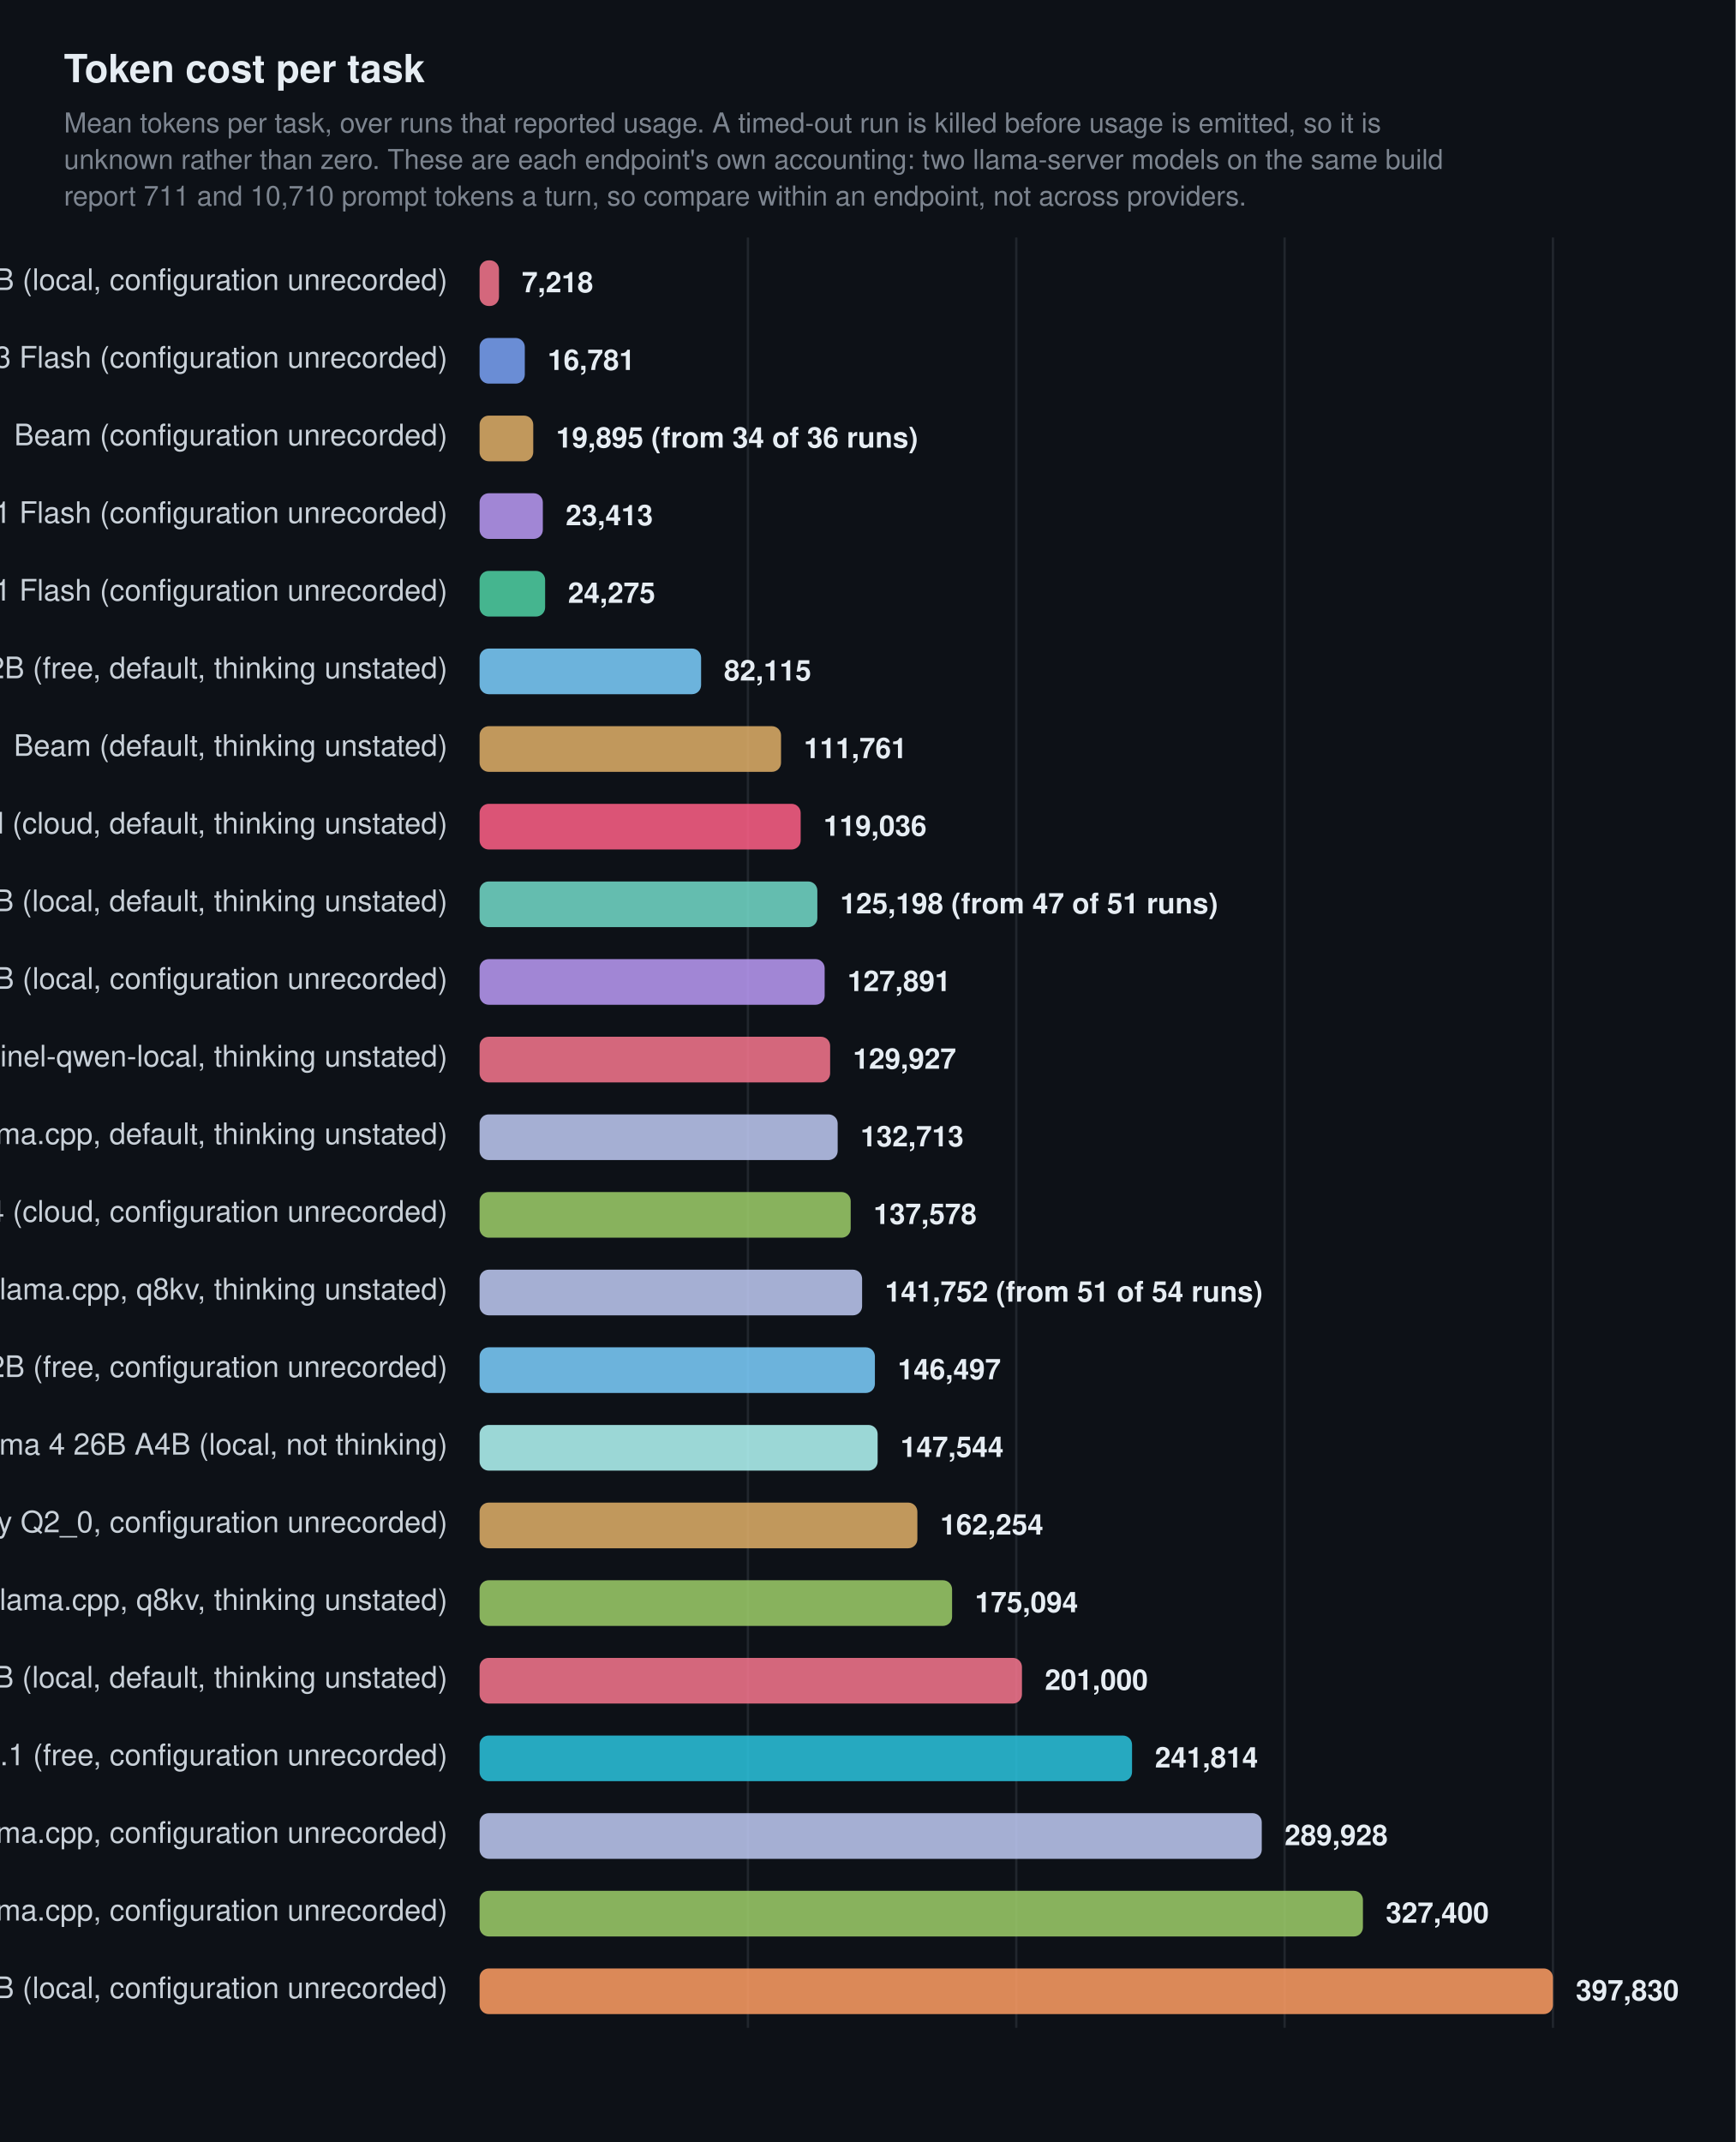
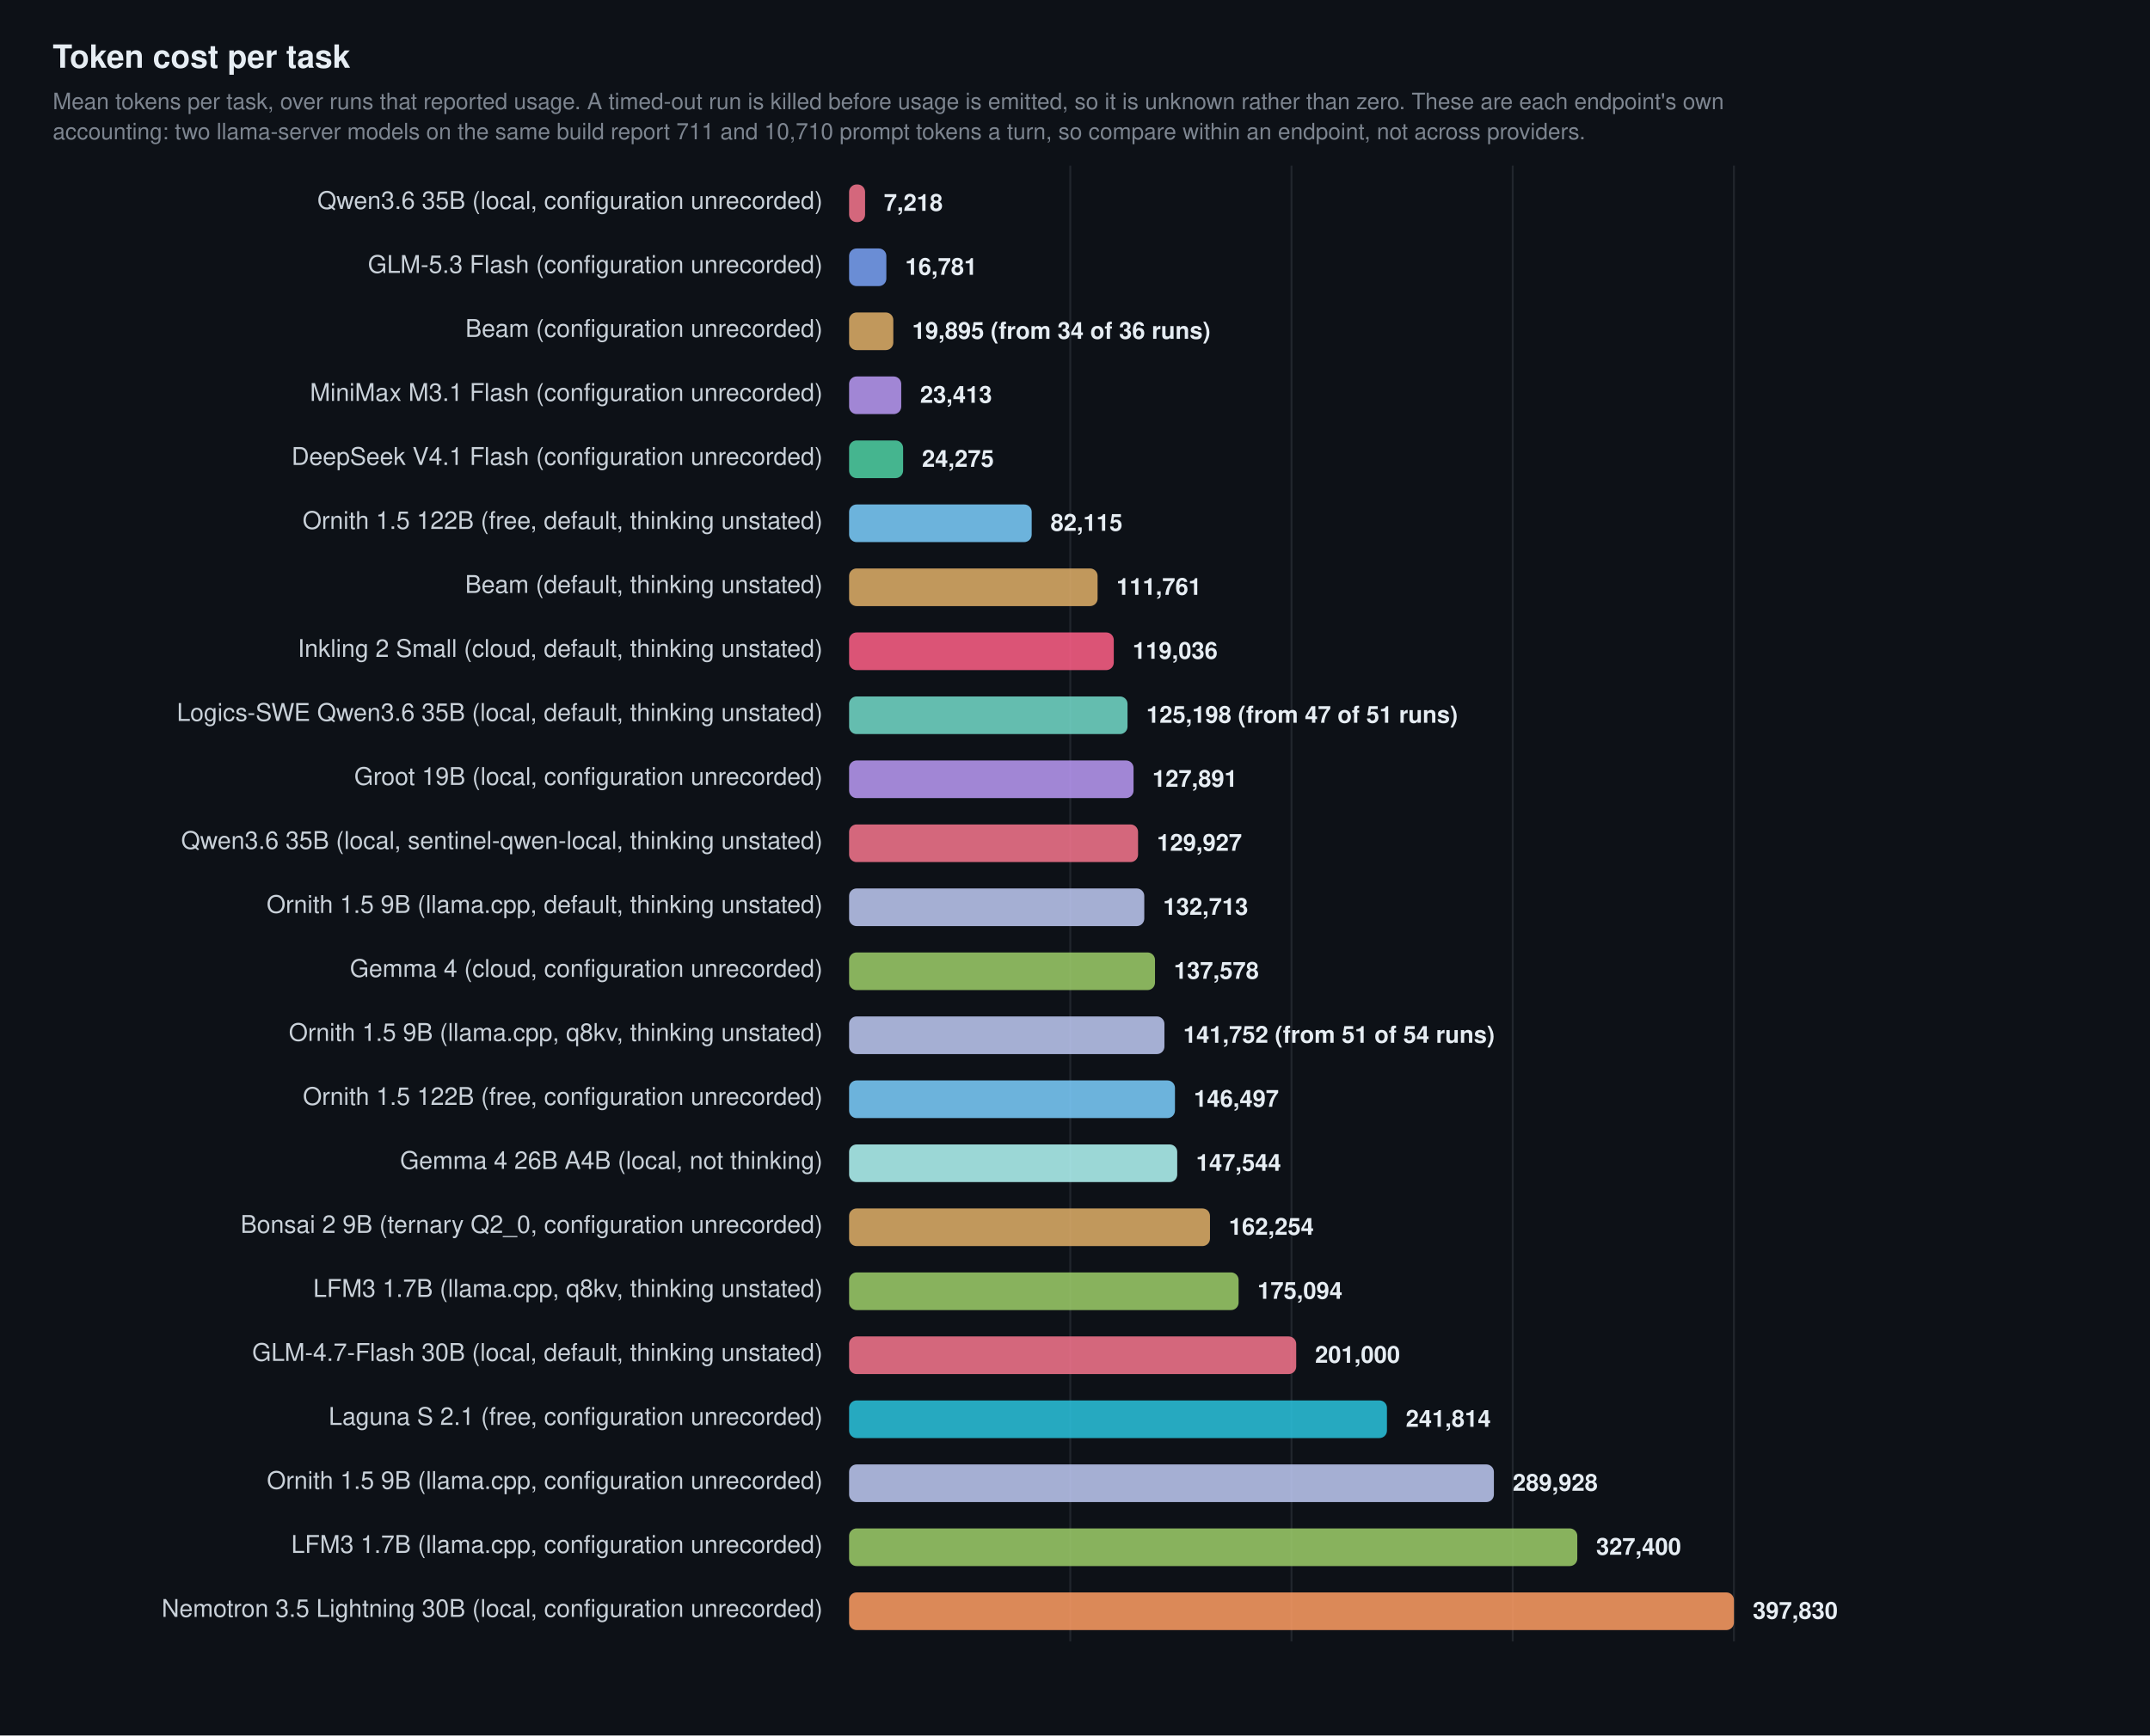
- <svg xmlns="http://www.w3.org/2000/svg" width="760" height="938" viewBox="0 0 760 938" font-family="ui-sans-serif, -apple-system, Segoe UI, Helvetica, Arial, sans-serif">
+ <svg xmlns="http://www.w3.org/2000/svg" width="1142" height="922" viewBox="0 0 1142 922" font-family="ui-sans-serif, -apple-system, Segoe UI, Helvetica, Arial, sans-serif">
  <rect width="100%" height="100%" fill="#0d1117" />
  <text x="28" y="36" fill="#e6edf3" font-size="17" font-weight="600">Token cost per task</text>
-   <text x="28" y="58" fill="#7d8590" font-size="12">Mean tokens per task, over runs that reported usage. A timed-out run is killed before usage is emitted, so it is</text>
-   <text x="28" y="74" fill="#7d8590" font-size="12">unknown rather than zero. These are each endpoint's own accounting: two llama-server models on the same build</text>
-   <text x="28" y="90" fill="#7d8590" font-size="12">report 711 and 10,710 prompt tokens a turn, so compare within an endpoint, not across providers.</text>
-   <line x1="327.5" y1="104" x2="327.5" y2="888" stroke="#21262d" stroke-width="1" />
-   <line x1="445.0" y1="104" x2="445.0" y2="888" stroke="#21262d" stroke-width="1" />
-   <line x1="562.5" y1="104" x2="562.5" y2="888" stroke="#21262d" stroke-width="1" />
-   <line x1="680.0" y1="104" x2="680.0" y2="888" stroke="#21262d" stroke-width="1" />
-   <text x="196" y="127" fill="#c9d1d9" font-size="13" text-anchor="end">Qwen3.6 35B (local, configuration unrecorded)</text>
-   <rect x="210" y="114" width="8.5" height="20" rx="4" fill="#f7768e" opacity="0.85" />
-   <text x="228.5" y="128" fill="#e6edf3" font-size="12.5" font-weight="600">7,218</text>
-   <text x="196" y="161" fill="#c9d1d9" font-size="13" text-anchor="end">GLM-5.3 Flash (configuration unrecorded)</text>
-   <rect x="210" y="148" width="19.8" height="20" rx="4" fill="#7aa2f7" opacity="0.85" />
-   <text x="239.8" y="162" fill="#e6edf3" font-size="12.5" font-weight="600">16,781</text>
-   <text x="196" y="195" fill="#c9d1d9" font-size="13" text-anchor="end">Beam (configuration unrecorded)</text>
-   <rect x="210" y="182" width="23.5" height="20" rx="4" fill="#e0af68" opacity="0.85" />
-   <text x="243.5" y="196" fill="#e6edf3" font-size="12.5" font-weight="600">19,895  (from 34 of 36 runs)</text>
-   <text x="196" y="229" fill="#c9d1d9" font-size="13" text-anchor="end">MiniMax M3.1 Flash (configuration unrecorded)</text>
-   <rect x="210" y="216" width="27.7" height="20" rx="4" fill="#bb9af7" opacity="0.85" />
-   <text x="247.7" y="230" fill="#e6edf3" font-size="12.5" font-weight="600">23,413</text>
-   <text x="196" y="263" fill="#c9d1d9" font-size="13" text-anchor="end">DeepSeek V4.1 Flash (configuration unrecorded)</text>
-   <rect x="210" y="250" width="28.7" height="20" rx="4" fill="#4fd1a5" opacity="0.85" />
-   <text x="248.7" y="264" fill="#e6edf3" font-size="12.5" font-weight="600">24,275</text>
-   <text x="196" y="297" fill="#c9d1d9" font-size="13" text-anchor="end">Ornith 1.5 122B (free, default, thinking unstated)</text>
-   <rect x="210" y="284" width="97.0" height="20" rx="4" fill="#7dcfff" opacity="0.85" />
-   <text x="317.0" y="298" fill="#e6edf3" font-size="12.5" font-weight="600">82,115</text>
-   <text x="196" y="331" fill="#c9d1d9" font-size="13" text-anchor="end">Beam (default, thinking unstated)</text>
-   <rect x="210" y="318" width="132.0" height="20" rx="4" fill="#e0af68" opacity="0.85" />
-   <text x="352.0" y="332" fill="#e6edf3" font-size="12.5" font-weight="600">111,761</text>
-   <text x="196" y="365" fill="#c9d1d9" font-size="13" text-anchor="end">Inkling 2 Small (cloud, default, thinking unstated)</text>
-   <rect x="210" y="352" width="140.6" height="20" rx="4" fill="#ff5f87" opacity="0.85" />
-   <text x="360.6" y="366" fill="#e6edf3" font-size="12.5" font-weight="600">119,036</text>
-   <text x="196" y="399" fill="#c9d1d9" font-size="13" text-anchor="end">Logics-SWE Qwen3.6 35B (local, default, thinking unstated)</text>
-   <rect x="210" y="386" width="147.9" height="20" rx="4" fill="#73daca" opacity="0.85" />
-   <text x="367.9" y="400" fill="#e6edf3" font-size="12.5" font-weight="600">125,198  (from 47 of 51 runs)</text>
-   <text x="196" y="433" fill="#c9d1d9" font-size="13" text-anchor="end">Groot 19B (local, configuration unrecorded)</text>
-   <rect x="210" y="420" width="151.1" height="20" rx="4" fill="#bb9af7" opacity="0.85" />
-   <text x="371.1" y="434" fill="#e6edf3" font-size="12.5" font-weight="600">127,891</text>
-   <text x="196" y="467" fill="#c9d1d9" font-size="13" text-anchor="end">Qwen3.6 35B (local, sentinel-qwen-local, thinking unstated)</text>
-   <rect x="210" y="454" width="153.5" height="20" rx="4" fill="#f7768e" opacity="0.85" />
-   <text x="373.5" y="468" fill="#e6edf3" font-size="12.5" font-weight="600">129,927</text>
-   <text x="196" y="501" fill="#c9d1d9" font-size="13" text-anchor="end">Ornith 1.5 9B (llama.cpp, default, thinking unstated)</text>
-   <rect x="210" y="488" width="156.8" height="20" rx="4" fill="#c0caf5" opacity="0.85" />
-   <text x="376.8" y="502" fill="#e6edf3" font-size="12.5" font-weight="600">132,713</text>
-   <text x="196" y="535" fill="#c9d1d9" font-size="13" text-anchor="end">Gemma 4 (cloud, configuration unrecorded)</text>
-   <rect x="210" y="522" width="162.5" height="20" rx="4" fill="#9ece6a" opacity="0.85" />
-   <text x="382.5" y="536" fill="#e6edf3" font-size="12.5" font-weight="600">137,578</text>
-   <text x="196" y="569" fill="#c9d1d9" font-size="13" text-anchor="end">Ornith 1.5 9B (llama.cpp, q8kv, thinking unstated)</text>
-   <rect x="210" y="556" width="167.5" height="20" rx="4" fill="#c0caf5" opacity="0.85" />
-   <text x="387.5" y="570" fill="#e6edf3" font-size="12.5" font-weight="600">141,752  (from 51 of 54 runs)</text>
-   <text x="196" y="603" fill="#c9d1d9" font-size="13" text-anchor="end">Ornith 1.5 122B (free, configuration unrecorded)</text>
-   <rect x="210" y="590" width="173.1" height="20" rx="4" fill="#7dcfff" opacity="0.85" />
-   <text x="393.1" y="604" fill="#e6edf3" font-size="12.5" font-weight="600">146,497</text>
-   <text x="196" y="637" fill="#c9d1d9" font-size="13" text-anchor="end">Gemma 4 26B A4B (local, not thinking)</text>
-   <rect x="210" y="624" width="174.3" height="20" rx="4" fill="#b4f9f8" opacity="0.85" />
-   <text x="394.3" y="638" fill="#e6edf3" font-size="12.5" font-weight="600">147,544</text>
-   <text x="196" y="671" fill="#c9d1d9" font-size="13" text-anchor="end">Bonsai 2 9B (ternary Q2_0, configuration unrecorded)</text>
-   <rect x="210" y="658" width="191.7" height="20" rx="4" fill="#e0af68" opacity="0.85" />
-   <text x="411.7" y="672" fill="#e6edf3" font-size="12.5" font-weight="600">162,254</text>
-   <text x="196" y="705" fill="#c9d1d9" font-size="13" text-anchor="end">LFM3 1.7B (llama.cpp, q8kv, thinking unstated)</text>
-   <rect x="210" y="692" width="206.9" height="20" rx="4" fill="#9ece6a" opacity="0.85" />
-   <text x="426.9" y="706" fill="#e6edf3" font-size="12.5" font-weight="600">175,094</text>
-   <text x="196" y="739" fill="#c9d1d9" font-size="13" text-anchor="end">GLM-4.7-Flash 30B (local, default, thinking unstated)</text>
-   <rect x="210" y="726" width="237.5" height="20" rx="4" fill="#f7768e" opacity="0.85" />
-   <text x="457.5" y="740" fill="#e6edf3" font-size="12.5" font-weight="600">201,000</text>
-   <text x="196" y="773" fill="#c9d1d9" font-size="13" text-anchor="end">Laguna S 2.1 (free, configuration unrecorded)</text>
-   <rect x="210" y="760" width="285.7" height="20" rx="4" fill="#2ac3de" opacity="0.85" />
-   <text x="505.7" y="774" fill="#e6edf3" font-size="12.5" font-weight="600">241,814</text>
-   <text x="196" y="807" fill="#c9d1d9" font-size="13" text-anchor="end">Ornith 1.5 9B (llama.cpp, configuration unrecorded)</text>
-   <rect x="210" y="794" width="342.5" height="20" rx="4" fill="#c0caf5" opacity="0.85" />
-   <text x="562.5" y="808" fill="#e6edf3" font-size="12.5" font-weight="600">289,928</text>
-   <text x="196" y="841" fill="#c9d1d9" font-size="13" text-anchor="end">LFM3 1.7B (llama.cpp, configuration unrecorded)</text>
-   <rect x="210" y="828" width="386.8" height="20" rx="4" fill="#9ece6a" opacity="0.85" />
-   <text x="606.8" y="842" fill="#e6edf3" font-size="12.5" font-weight="600">327,400</text>
-   <text x="196" y="875" fill="#c9d1d9" font-size="13" text-anchor="end">Nemotron 3.5 Lightning 30B (local, configuration unrecorded)</text>
-   <rect x="210" y="862" width="470.0" height="20" rx="4" fill="#ff9e64" opacity="0.85" />
-   <text x="690.0" y="876" fill="#e6edf3" font-size="12.5" font-weight="600">397,830</text>
+   <text x="28" y="58" fill="#7d8590" font-size="12">Mean tokens per task, over runs that reported usage. A timed-out run is killed before usage is emitted, so it is unknown rather than zero. These are each endpoint's own</text>
+   <text x="28" y="74" fill="#7d8590" font-size="12">accounting: two llama-server models on the same build report 711 and 10,710 prompt tokens a turn, so compare within an endpoint, not across providers.</text>
+   <line x1="568.5" y1="88" x2="568.5" y2="872" stroke="#21262d" stroke-width="1" />
+   <line x1="686.0" y1="88" x2="686.0" y2="872" stroke="#21262d" stroke-width="1" />
+   <line x1="803.5" y1="88" x2="803.5" y2="872" stroke="#21262d" stroke-width="1" />
+   <line x1="921.0" y1="88" x2="921.0" y2="872" stroke="#21262d" stroke-width="1" />
+   <text x="437" y="111" fill="#c9d1d9" font-size="13" text-anchor="end">Qwen3.6 35B (local, configuration unrecorded)</text>
+   <rect x="451" y="98" width="8.5" height="20" rx="4" fill="#f7768e" opacity="0.85" />
+   <text x="469.5" y="112" fill="#e6edf3" font-size="12.5" font-weight="600">7,218</text>
+   <text x="437" y="145" fill="#c9d1d9" font-size="13" text-anchor="end">GLM-5.3 Flash (configuration unrecorded)</text>
+   <rect x="451" y="132" width="19.8" height="20" rx="4" fill="#7aa2f7" opacity="0.85" />
+   <text x="480.8" y="146" fill="#e6edf3" font-size="12.5" font-weight="600">16,781</text>
+   <text x="437" y="179" fill="#c9d1d9" font-size="13" text-anchor="end">Beam (configuration unrecorded)</text>
+   <rect x="451" y="166" width="23.5" height="20" rx="4" fill="#e0af68" opacity="0.85" />
+   <text x="484.5" y="180" fill="#e6edf3" font-size="12.5" font-weight="600">19,895  (from 34 of 36 runs)</text>
+   <text x="437" y="213" fill="#c9d1d9" font-size="13" text-anchor="end">MiniMax M3.1 Flash (configuration unrecorded)</text>
+   <rect x="451" y="200" width="27.7" height="20" rx="4" fill="#bb9af7" opacity="0.85" />
+   <text x="488.7" y="214" fill="#e6edf3" font-size="12.5" font-weight="600">23,413</text>
+   <text x="437" y="247" fill="#c9d1d9" font-size="13" text-anchor="end">DeepSeek V4.1 Flash (configuration unrecorded)</text>
+   <rect x="451" y="234" width="28.7" height="20" rx="4" fill="#4fd1a5" opacity="0.85" />
+   <text x="489.7" y="248" fill="#e6edf3" font-size="12.5" font-weight="600">24,275</text>
+   <text x="437" y="281" fill="#c9d1d9" font-size="13" text-anchor="end">Ornith 1.5 122B (free, default, thinking unstated)</text>
+   <rect x="451" y="268" width="97.0" height="20" rx="4" fill="#7dcfff" opacity="0.85" />
+   <text x="558.0" y="282" fill="#e6edf3" font-size="12.5" font-weight="600">82,115</text>
+   <text x="437" y="315" fill="#c9d1d9" font-size="13" text-anchor="end">Beam (default, thinking unstated)</text>
+   <rect x="451" y="302" width="132.0" height="20" rx="4" fill="#e0af68" opacity="0.85" />
+   <text x="593.0" y="316" fill="#e6edf3" font-size="12.5" font-weight="600">111,761</text>
+   <text x="437" y="349" fill="#c9d1d9" font-size="13" text-anchor="end">Inkling 2 Small (cloud, default, thinking unstated)</text>
+   <rect x="451" y="336" width="140.6" height="20" rx="4" fill="#ff5f87" opacity="0.85" />
+   <text x="601.6" y="350" fill="#e6edf3" font-size="12.5" font-weight="600">119,036</text>
+   <text x="437" y="383" fill="#c9d1d9" font-size="13" text-anchor="end">Logics-SWE Qwen3.6 35B (local, default, thinking unstated)</text>
+   <rect x="451" y="370" width="147.9" height="20" rx="4" fill="#73daca" opacity="0.85" />
+   <text x="608.9" y="384" fill="#e6edf3" font-size="12.5" font-weight="600">125,198  (from 47 of 51 runs)</text>
+   <text x="437" y="417" fill="#c9d1d9" font-size="13" text-anchor="end">Groot 19B (local, configuration unrecorded)</text>
+   <rect x="451" y="404" width="151.1" height="20" rx="4" fill="#bb9af7" opacity="0.85" />
+   <text x="612.1" y="418" fill="#e6edf3" font-size="12.5" font-weight="600">127,891</text>
+   <text x="437" y="451" fill="#c9d1d9" font-size="13" text-anchor="end">Qwen3.6 35B (local, sentinel-qwen-local, thinking unstated)</text>
+   <rect x="451" y="438" width="153.5" height="20" rx="4" fill="#f7768e" opacity="0.85" />
+   <text x="614.5" y="452" fill="#e6edf3" font-size="12.5" font-weight="600">129,927</text>
+   <text x="437" y="485" fill="#c9d1d9" font-size="13" text-anchor="end">Ornith 1.5 9B (llama.cpp, default, thinking unstated)</text>
+   <rect x="451" y="472" width="156.8" height="20" rx="4" fill="#c0caf5" opacity="0.85" />
+   <text x="617.8" y="486" fill="#e6edf3" font-size="12.5" font-weight="600">132,713</text>
+   <text x="437" y="519" fill="#c9d1d9" font-size="13" text-anchor="end">Gemma 4 (cloud, configuration unrecorded)</text>
+   <rect x="451" y="506" width="162.5" height="20" rx="4" fill="#9ece6a" opacity="0.85" />
+   <text x="623.5" y="520" fill="#e6edf3" font-size="12.5" font-weight="600">137,578</text>
+   <text x="437" y="553" fill="#c9d1d9" font-size="13" text-anchor="end">Ornith 1.5 9B (llama.cpp, q8kv, thinking unstated)</text>
+   <rect x="451" y="540" width="167.5" height="20" rx="4" fill="#c0caf5" opacity="0.85" />
+   <text x="628.5" y="554" fill="#e6edf3" font-size="12.5" font-weight="600">141,752  (from 51 of 54 runs)</text>
+   <text x="437" y="587" fill="#c9d1d9" font-size="13" text-anchor="end">Ornith 1.5 122B (free, configuration unrecorded)</text>
+   <rect x="451" y="574" width="173.1" height="20" rx="4" fill="#7dcfff" opacity="0.85" />
+   <text x="634.1" y="588" fill="#e6edf3" font-size="12.5" font-weight="600">146,497</text>
+   <text x="437" y="621" fill="#c9d1d9" font-size="13" text-anchor="end">Gemma 4 26B A4B (local, not thinking)</text>
+   <rect x="451" y="608" width="174.3" height="20" rx="4" fill="#b4f9f8" opacity="0.85" />
+   <text x="635.3" y="622" fill="#e6edf3" font-size="12.5" font-weight="600">147,544</text>
+   <text x="437" y="655" fill="#c9d1d9" font-size="13" text-anchor="end">Bonsai 2 9B (ternary Q2_0, configuration unrecorded)</text>
+   <rect x="451" y="642" width="191.7" height="20" rx="4" fill="#e0af68" opacity="0.85" />
+   <text x="652.7" y="656" fill="#e6edf3" font-size="12.5" font-weight="600">162,254</text>
+   <text x="437" y="689" fill="#c9d1d9" font-size="13" text-anchor="end">LFM3 1.7B (llama.cpp, q8kv, thinking unstated)</text>
+   <rect x="451" y="676" width="206.9" height="20" rx="4" fill="#9ece6a" opacity="0.85" />
+   <text x="667.9" y="690" fill="#e6edf3" font-size="12.5" font-weight="600">175,094</text>
+   <text x="437" y="723" fill="#c9d1d9" font-size="13" text-anchor="end">GLM-4.7-Flash 30B (local, default, thinking unstated)</text>
+   <rect x="451" y="710" width="237.5" height="20" rx="4" fill="#f7768e" opacity="0.85" />
+   <text x="698.5" y="724" fill="#e6edf3" font-size="12.5" font-weight="600">201,000</text>
+   <text x="437" y="757" fill="#c9d1d9" font-size="13" text-anchor="end">Laguna S 2.1 (free, configuration unrecorded)</text>
+   <rect x="451" y="744" width="285.7" height="20" rx="4" fill="#2ac3de" opacity="0.85" />
+   <text x="746.7" y="758" fill="#e6edf3" font-size="12.5" font-weight="600">241,814</text>
+   <text x="437" y="791" fill="#c9d1d9" font-size="13" text-anchor="end">Ornith 1.5 9B (llama.cpp, configuration unrecorded)</text>
+   <rect x="451" y="778" width="342.5" height="20" rx="4" fill="#c0caf5" opacity="0.85" />
+   <text x="803.5" y="792" fill="#e6edf3" font-size="12.5" font-weight="600">289,928</text>
+   <text x="437" y="825" fill="#c9d1d9" font-size="13" text-anchor="end">LFM3 1.7B (llama.cpp, configuration unrecorded)</text>
+   <rect x="451" y="812" width="386.8" height="20" rx="4" fill="#9ece6a" opacity="0.85" />
+   <text x="847.8" y="826" fill="#e6edf3" font-size="12.5" font-weight="600">327,400</text>
+   <text x="437" y="859" fill="#c9d1d9" font-size="13" text-anchor="end">Nemotron 3.5 Lightning 30B (local, configuration unrecorded)</text>
+   <rect x="451" y="846" width="470.0" height="20" rx="4" fill="#ff9e64" opacity="0.85" />
+   <text x="931.0" y="860" fill="#e6edf3" font-size="12.5" font-weight="600">397,830</text>
</svg>
